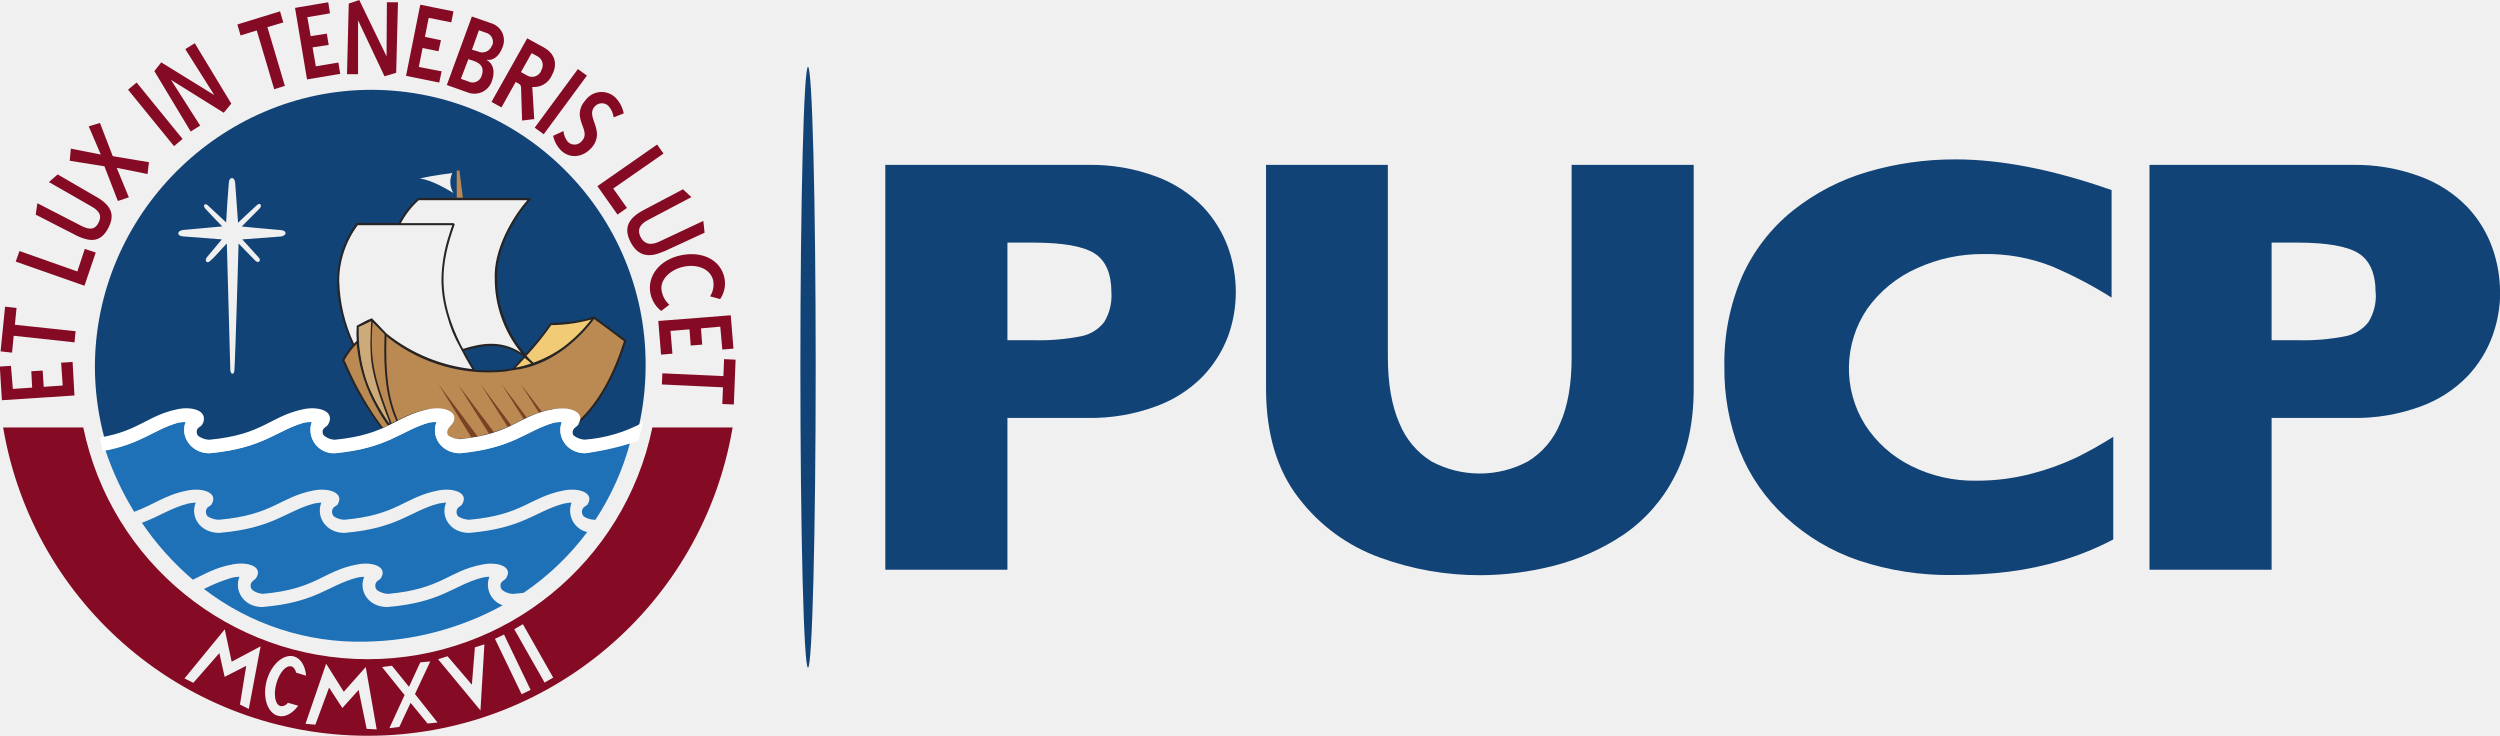
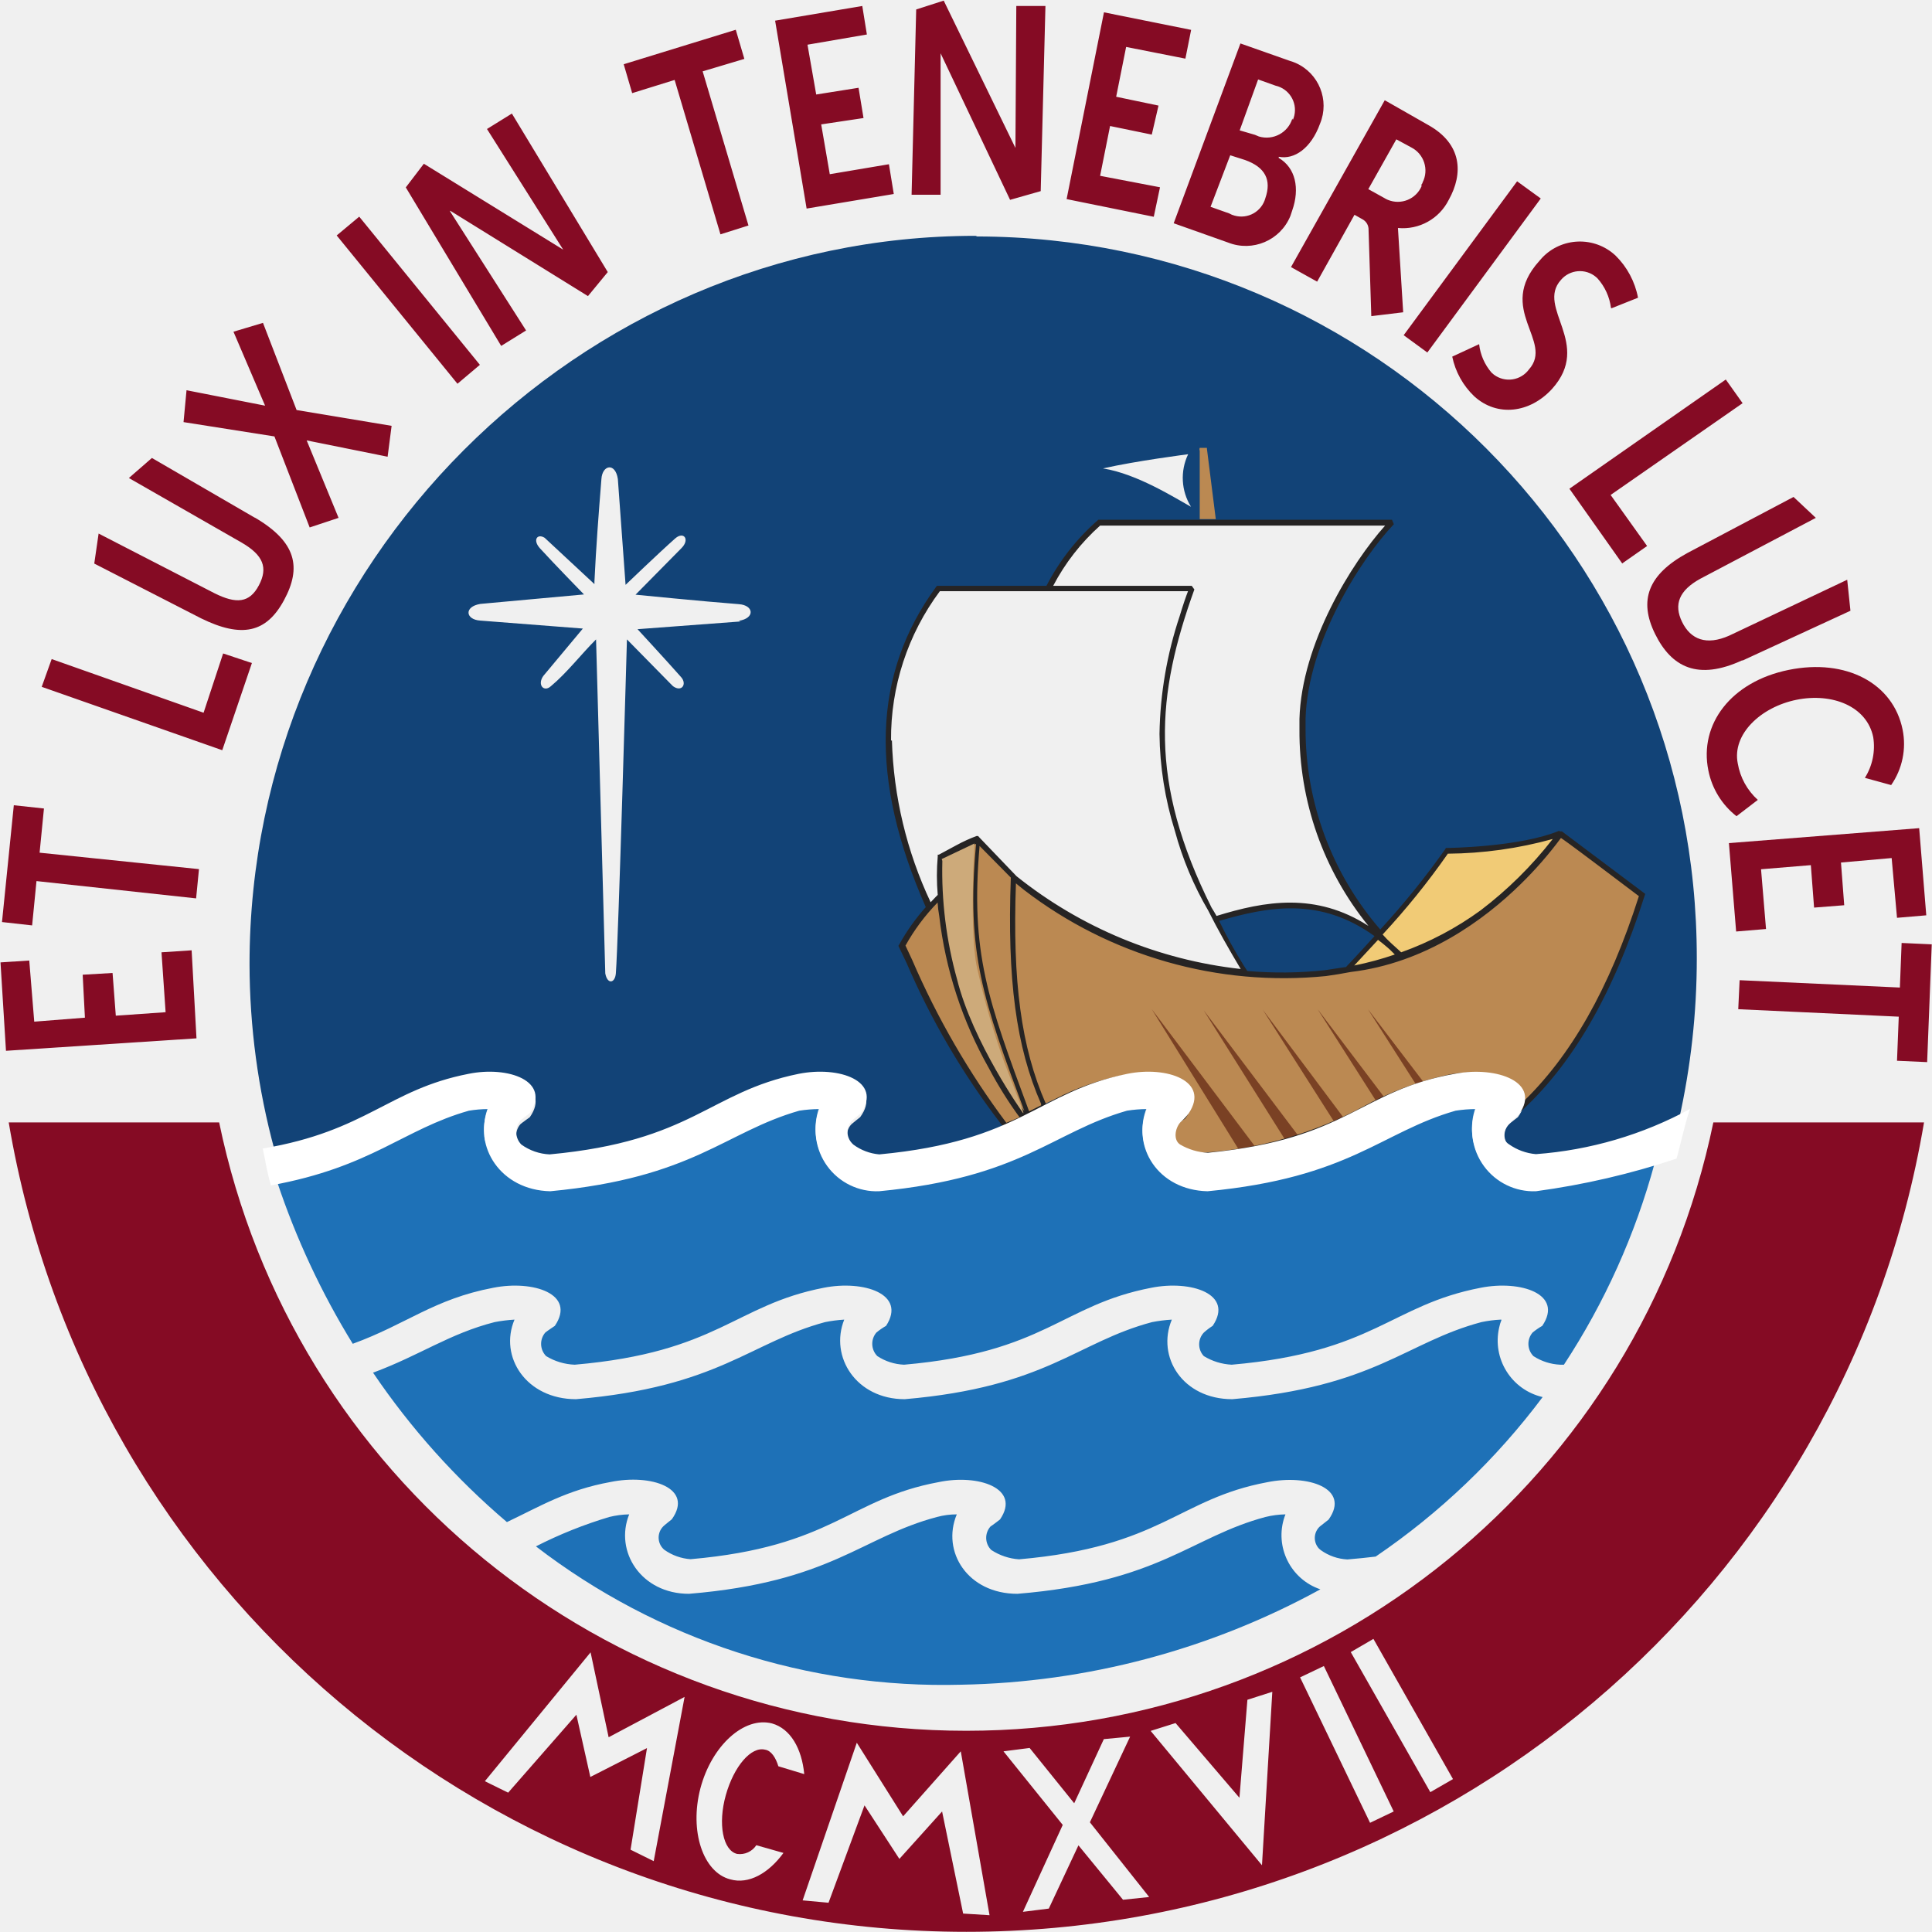
- <svg xmlns="http://www.w3.org/2000/svg" id="Capa_1" data-name="Capa 1" viewBox="0 0 527.16 155.06">
-   <path d="M79,19.46c-31.89,0-58.3,26.42-58.3,58.49a58,58,0,0,0,2,14.9c7.6-1.46,9.39-4.47,15.6-5.67,3.19-.62,6.65.57,4.91,3.06,0,0-.68.49-.75.56a1.37,1.37,0,0,0,.07,1.87,4.24,4.24,0,0,0,2.28.77c11.53-1,12.79-4.85,20-6.26,3.26-.62,6.74.57,4.93,3.06,0,0-.62.49-.69.56a1.25,1.25,0,0,0,.07,1.87,4.1,4.1,0,0,0,2.1.77c11.44-1,12.69-4.85,19.9-6.26,3.2-.62,6.66.57,5,3.06,0,0-.63.49-.77.56-.42.49-.49,1.52.07,1.87a4.4,4.4,0,0,0,2.22.77c11.46-1,12.68-4.85,19.93-6.26,3.28-.62,6.74.57,4.93,3.06,0,0-.64.49-.7.56a1.26,1.26,0,0,0,.06,1.87,4.27,4.27,0,0,0,2.16.77,33.62,33.62,0,0,0,11.38-3,59.1,59.1,0,0,0,1.43-12.93A57.92,57.92,0,0,0,79,19.46M60.05,50.38,51.77,51s2.38,2.58,3.5,3.85c.49.55.06,1.24-.65.73l-.25-.25L51,51.87s-.68,24.06-.89,26.82c-.07.82-.69.9-.85,0l-.74-26.82c-1.14,1.13-2.37,2.72-3.63,3.76-.56.51-1.11-.11-.61-.82L47.46,51l-8.23-.64c-1.2-.07-1.34-1.12,0-1.34l8.32-.76S45.15,45.8,44,44.54c-.59-.67-.19-1.19.39-.83l4,3.72,0-.22c.13-2.74.34-5.48.56-8.22.07-1.14,1.12-1.35,1.32,0l.62,8.5s2.72-2.61,4-3.74c.68-.58,1.18.1.49.79l-3.72,3.74s5.54.55,8.29.76c1.21.08,1.34,1.13,0,1.34M96.07,37a4.42,4.42,0,0,0,.23,4.22c-1.19-.69-4.31-2.64-7.07-3.08C91.9,37.53,96.07,37,96.07,37m16,39.25c-4.87-4.21-9.58-3.22-13.81-2l-.42-.69c.73,1.46,1.59,3,2.56,4.6l.27.41a34.6,34.6,0,0,1-18.52-7.55l-3-3.14c-1,.35-2,1-3,1.4a24.42,24.42,0,0,0,0,3.48l-.77.85c-2.8-6.2-6.21-16.55.64-25.88h8.84a17.82,17.82,0,0,1,4.07-5.29H112.4c-2.88,3-7,9.72-7.15,15.75a24.8,24.8,0,0,0,6.82,18,10,10,0,0,1,1.08,1s-.41-.33-1.08-1m59-61.57c-.89,0-1.61,28.36-1.61,63.34s.72,63.36,1.61,63.36,1.62-28.38,1.62-63.36-.72-63.34-1.62-63.34" transform="translate(-0.69 -0.52)" style="fill:#124377" />
-   <path d="M97,42.21h1.29l-.71-5.65s0-.05,0-.08H97a.37.37,0,0,0,0,.23ZM126,67.48C113.9,84.15,92.25,79.9,82.15,71.09l-3-3.14c-1,.35-2,1-3,1.4a21.1,21.1,0,0,0,0,4.16c0-.33-.07-.66-.1-1a17.09,17.09,0,0,0-3,3.93A69.77,69.77,0,0,0,81.5,90.9s.67-.24,1.22-.5l.12-.12c-.56-.75-1.08-1.51-1.55-2.27.42.64.87,1.29,1.35,1.94l.1.17a27.8,27.8,0,0,1,7.92-3c3.21-.63,6.7.57,5,3.08a9.22,9.22,0,0,1-.78.56c-.42.5-.49,1.54.07,1.88a4.5,4.5,0,0,0,2.24.77c11.52-1.05,12.78-4.88,20-6.29,3.08-.56,6.31.43,5.17,2.72,3.93-3.46,7.41-8.85,10.13-17.44-2.22-1.54-4.33-3.36-6.5-4.88" transform="translate(-0.69 -0.52)" style="fill:#bb8952" />
-   <path d="M100.27,93.06l1.26-.35L93.15,81.53Zm3.75-.75,1.06-.36L97.32,81.66Zm3.91-1.49.75-.37-6.61-8.83Zm3.4-1.62.68-.31-5.54-7.36Zm-.82-7.67,4.08,6.39.58-.28Z" transform="translate(-0.69 -0.52)" style="fill:#7a4124" />
-   <path d="M108.84,78.38s6-6.31,8-9.51c0,0,5.87-.06,9.11-1.39.5-.79-6.13,9.75-17.08,10.9" transform="translate(-0.69 -0.52)" style="fill:#f1cb76" />
-   <path d="M129.21,69.63l-3.12-2.34-.2,0,0-.06c-3.17,1.33-9,1.39-9,1.39h-.12l-.06.11a65.33,65.33,0,0,1-5.21,6.44,24.61,24.61,0,0,1-6-16.13c0-.27,0-.54,0-.81.19-6.16,4.45-12.84,7.09-15.61l-.15-.36H88.85l-.06.06a18.13,18.13,0,0,0-4.07,5.21H75.9l-.07.08c-5.11,7-5.38,15.4-.83,25.72a16.62,16.62,0,0,0-2.13,3l-.07.11.65,1.36A61,61,0,0,0,81,90.69l.38.5,1.72-1L83,90h0l.34-.11s0,0,0,0a27.2,27.2,0,0,1,7.4-2.58c2.15-.41,4.34,0,5,1a1.12,1.12,0,0,1,.2.63,1.93,1.93,0,0,1-.42,1.1c0,.06-.72.53-.72.53l0,0a1.78,1.78,0,0,0-.38,1.14.89.89,0,0,0,0,.28,1,1,0,0,0,.47.78l.1.07a4.5,4.5,0,0,0,2.25.73,31.7,31.7,0,0,0,13.17-3.74,25,25,0,0,1,6.9-2.55c2.14-.39,4.2,0,4.9.9a1.42,1.42,0,0,1,0,1.53l.34.25c4.33-3.86,7.66-9.59,10.18-17.54l.06-.15Zm-12.29-.55a32.81,32.81,0,0,0,8.43-1.18,31.17,31.17,0,0,1-5.79,5.73A25.14,25.14,0,0,1,113.18,77l-.78-.71q-.32-.32-.69-.75a58.79,58.79,0,0,0,5.21-6.45m-4.21,8.08a25.55,25.55,0,0,1-3.28.89L111.34,76c.26.19.51.4.78.63s.43.42.59.56m-4,1-1.65.25a32.18,32.18,0,0,1-6.21.06l-.27-.4c-.76-1.25-1.44-2.46-2-3.62,4-1.17,8.14-1.92,12.48,1.22-1.19,1.32-2.11,2.29-2.3,2.49M89,42.73h22.89c-2.69,3-6.71,9.48-6.88,15.53,0,.27,0,.55,0,.84a24.84,24.84,0,0,0,5.54,15.78c-4.23-2.72-8.32-2-12.2-.8-.14-.24-.26-.46-.4-.67-5.1-10.21-4.41-17.13-1.38-25.55l-.21-.29H85.23A17.28,17.28,0,0,1,89,42.73M72.21,60a19.84,19.84,0,0,1,3.92-12H96.06c-.15.38-.39,1.07-.66,2a31.13,31.13,0,0,0-1.62,9.46A26.82,26.82,0,0,0,95,67.23a27,27,0,0,0,2.64,6.43q1.11,2.22,2.6,4.68l0,0a34.93,34.93,0,0,1-18-7.45l-3-3.13-.09-.1-.12,0c-.27.1-.54.21-.8.33s-.57.27-.83.42L76,69.16l-.09,0,0,.14a19.76,19.76,0,0,0,0,3.09l-.15.15-.42.44a32.88,32.88,0,0,1-3.11-13m9.21,30.74a65,65,0,0,1-7.57-13.08l-.55-1.18A16.71,16.71,0,0,1,75.9,73c0,.34.08.7.13,1.08a32.55,32.55,0,0,0,4,12.25,33.3,33.3,0,0,0,2.45,3.92c-.33.15-.87.36-1.1.46M77.6,79.41a.87.87,0,0,0,0-.19c-.08-.25-.14-.49-.21-.72s-.13-.54-.21-.8a.47.47,0,0,0,0-.17,33.56,33.56,0,0,1-.75-4.78c0-.68,0-1.28,0-1.77,0-.74,0-1.26,0-1.48a9.45,9.45,0,0,0,1.4-.66c.39-.2.76-.38,1.16-.55-.81,8.79.58,12.59,3.88,21.47A34,34,0,0,1,77.6,79.41m5.67,10.42c-3.34-9-4.74-12.77-4-21.37L81.78,71c-.3,8.17.42,13.6,2.43,18.17l0,.12-1,.5m39.5-.73s0-.12,0-.18a1.58,1.58,0,0,0-.34-1c-.79-1.06-3-1.5-5.31-1.08a25.33,25.33,0,0,0-7,2.6,31.29,31.29,0,0,1-13,3.7,4,4,0,0,1-2-.67L95,92.4a.69.69,0,0,1-.25-.46,1.64,1.64,0,0,1,0-.22,1.52,1.52,0,0,1,.27-.86c.13-.08.78-.55.78-.55h0a2.51,2.51,0,0,0,.5-1.39,1.57,1.57,0,0,0-.26-.86c-.74-1.14-3.08-1.64-5.43-1.19a20.31,20.31,0,0,0-6,2.28c-2-4.56-2.69-9.84-2.42-17.72l.19.16.46.37a34.22,34.22,0,0,0,24.24,6.92q1-.14,2-.33c6.06-.71,10.73-4.19,13.65-7.06a29.74,29.74,0,0,0,3.23-3.7C126.31,68,129,70,129,70l3.26,2.46c-2.37,7.44-5.47,12.89-9.44,16.66" transform="translate(-0.69 -0.52)" style="fill:#262424" />
-   <path d="M103.88,122.14a6.76,6.76,0,0,0-1.6.21c-6,1.6-8.47,5.22-19.92,6.17-4,0-6.12-3.4-4.87-6.38a6.29,6.29,0,0,0-1.59.21c-6.06,1.6-8.48,5.22-19.92,6.17-3.84,0-6-3.4-4.8-6.38a6.76,6.76,0,0,0-1.6.21,35,35,0,0,0-5.89,2.36,53.73,53.73,0,0,0,34.17,11.11,62.31,62.31,0,0,0,28.83-7.66,4.59,4.59,0,0,1-2.81-6M124,96.07c-3.89-.09-6-3.6-4.84-6.62a10.83,10.83,0,0,0-1.61.15c-6,1.72-8.46,5.37-19.92,6.47-4-.09-6.12-3.6-4.87-6.62a10.11,10.11,0,0,0-1.6.15c-6,1.72-8.47,5.37-19.91,6.47a4.93,4.93,0,0,1-4.8-6.62,11,11,0,0,0-1.61.15c-6,1.72-8.47,5.37-20,6.47a5.2,5.2,0,0,1-5.15-3.75,1.44,1.44,0,0,1-.13-.69,4.58,4.58,0,0,1,.3-2.18,9.79,9.79,0,0,0-1.53.15C33.13,91.05,30.6,94,22.91,95.44a63.21,63.21,0,0,0,6.07,13c4.32-1.57,6.5-3.59,11.29-4.5,3.2-.63,6.67.5,4.94,3.06,0,0-.63.42-.77.54a1.41,1.41,0,0,0,.07,1.89,4.8,4.8,0,0,0,2.3.69c11.52-1,12.84-4.79,20-6.18,3.2-.63,6.67.5,5,3.06a5.59,5.59,0,0,0-.78.54,1.41,1.41,0,0,0,.08,1.89,4.21,4.21,0,0,0,2.15.69c11.39-1,12.63-4.79,19.86-6.18,3.18-.63,6.65.5,4.92,3.06a6.38,6.38,0,0,0-.71.54,1.38,1.38,0,0,0,0,1.89,4.89,4.89,0,0,0,2.24.69c11.46-1,12.77-4.79,20-6.18,3.2-.63,6.67.5,4.94,3.06a5.06,5.06,0,0,0-.78.54,1.41,1.41,0,0,0,.07,1.89,4.34,4.34,0,0,0,2.15.69l.3,0a56.22,56.22,0,0,0,7.29-16.2A61.08,61.08,0,0,1,124,96.07m-2.84,10.43a9.92,9.92,0,0,0-1.54.2c-6.06,1.61-8.54,5.21-20,6.19-4,0-6.11-3.41-4.86-6.39a12.34,12.34,0,0,0-1.59.2c-6.06,1.61-8.47,5.21-19.86,6.19-3.9,0-6.05-3.41-4.86-6.39a10.26,10.26,0,0,0-1.54.2c-6,1.61-8.53,5.21-20,6.19-4,0-6.2-3.41-4.94-6.39a11.1,11.1,0,0,0-1.6.2c-3.64.93-6,2.67-9.76,4.06a60,60,0,0,0,10.75,12c2.66-1.26,4.8-2.58,8.32-3.22,3.26-.67,6.72.49,4.92,3,0,0-.62.49-.68.56a1.28,1.28,0,0,0,.06,1.89,4.2,4.2,0,0,0,2.1.75c11.44-1,12.69-4.85,19.92-6.19,3.18-.67,6.65.49,4.93,3,0,0-.63.49-.76.56a1.38,1.38,0,0,0,.06,1.89,4.71,4.71,0,0,0,2.23.75c11.45-1,12.77-4.85,19.92-6.19,3.27-.67,6.73.49,4.94,3l-.71.56a1.25,1.25,0,0,0,.08,1.89,4.1,4.1,0,0,0,2.14.75c.81-.07,1.55-.14,2.27-.23a56.12,56.12,0,0,0,13.41-12.81,4.66,4.66,0,0,1-3.3-6.21" transform="translate(-0.69 -0.52)" style="fill:#1e71b7" />
-   <path d="M22.37,95.59c-.28-.93-.41-1.88-.62-2.81,8.4-1.42,10.07-4.74,16.53-6,3.19-.65,6.66.58,4.91,3.17,0,0-.67.5-.74.57a1.45,1.45,0,0,0,.07,1.94,4.19,4.19,0,0,0,2.27.79c11.53-1.07,12.78-5,20-6.47,3.26-.65,6.75.58,4.95,3.17,0,0-.63.5-.7.57a1.31,1.31,0,0,0,.07,1.94,4.06,4.06,0,0,0,2.09.79c11.44-1.07,12.69-5,19.91-6.47,3.19-.65,6.66.58,4.94,3.17a6.18,6.18,0,0,1-.69.74c-.42.5-.56,1.41,0,1.77a4.86,4.86,0,0,0,2.22.66C109,92,109.7,88.16,117.5,86.76c3.29-.6,6.88.69,5.07,3.26,0,0-.76.72-.81.79-.49.51-.59,1.27,0,1.63a4.41,4.41,0,0,0,2.16.79,30.55,30.55,0,0,0,12.48-3.69c-.16.1-1.07,4-1.11,3.95A61.65,61.65,0,0,1,124,96.11c-3.89-.09-6-3.61-4.84-6.6a10.81,10.81,0,0,0-1.61.13c-6,1.72-8.46,5.38-19.92,6.47-4-.09-6.12-3.61-4.87-6.6a10.16,10.16,0,0,0-1.6.13c-6,1.72-8.47,5.38-19.91,6.47a4.92,4.92,0,0,1-4.8-6.6,10.92,10.92,0,0,0-1.61.13c-6,1.72-8.47,5.38-20,6.47-4-.09-6.19-3.61-5-6.6a9.67,9.67,0,0,0-1.53.13c-5.27,1.49-7.78,4.52-15.91,6" transform="translate(-0.69 -0.52)" style="fill:#fff" />
-   <path d="M76.28,69.51l2.63-1.25s-.46,7.59.28,10.3a61.77,61.77,0,0,0,2.13,7.29c.94,2.49,1.78,4.48,1.46,4,0,0-4-5.61-5.27-10.69a32.62,32.62,0,0,1-1.18-9.5Z" transform="translate(-0.69 -0.52)" style="fill:#cdaa7a" />
-   <path d="M153,74.23l2.35-.2L154.78,67,139.5,68.2l.58,7.1,2.4-.2-.4-4.8,4-.33.26,3.41,2.42-.19-.26-3.43,4.07-.36Zm-.46-10.64a5.8,5.8,0,0,0,.91-4.45c-.75-3.72-4.52-5.74-9.15-4.8-4.48.92-7.21,4.36-6.45,8.08a6.23,6.23,0,0,0,2.26,3.67l1.71-1.31a5.18,5.18,0,0,1-1.61-2.93c-.47-2.34,1.85-4.53,4.72-5.11s5.65.52,6.16,3a4.68,4.68,0,0,1-.67,3.27Zm-11.95-10,8.67-4L149,47.1l-9.48,4.45c-1.83.81-3.09.31-3.78-1.1s-.24-2.54,1.48-3.48l9.26-4.88-1.77-1.66-8.52,4.5c-3.19,1.74-3.93,3.82-2.6,6.5s3.44,3.76,7,2.12M130,40.27,140.6,32.9,139.25,31l-12.59,8.77,4.24,6,2-1.4Zm.09-15,2.12-.84a6.44,6.44,0,0,0-1.8-3.38,4.19,4.19,0,0,0-6.13.43c-3.51,3.89,1.21,6.43-.84,8.71a2,2,0,0,1-3,.26,4.23,4.23,0,0,1-.94-2.29l-2.17,1a6.13,6.13,0,0,0,1.78,3.19c1.84,1.67,4.46,1.35,6.24-.59,3.28-3.64-1.3-6.52.72-8.76a2,2,0,0,1,2.93-.13,4.47,4.47,0,0,1,1.09,2.39m-14.75,3.57,9.11-12.37-1.9-1.38-9.11,12.36ZM117,16.53c1.19-2.13,1.06-4.49-1.63-6L111.86,8.6,104.33,22l2.1,1.17,3-5.37.64.36a.91.91,0,0,1,.49.86l.22,6.92,2.56-.31-.41-6.77A4.1,4.1,0,0,0,117,16.53m-2.18-1.1a2.08,2.08,0,0,1-3,1l-1.28-.71,2.25-4,1.2.65a2.09,2.09,0,0,1,.81,3m-11.44-2.25c1.23.25,2.6-.68,3.3-2.65a3.75,3.75,0,0,0-2.42-5.06L100.19,4,94.91,18.45,99.28,20a3.87,3.87,0,0,0,5.19-2.58c.62-1.76.27-3.43-1.09-4.22Zm-2.71.26c1.63.58,2.14,1.61,1.62,3.07a2,2,0,0,1-2.9,1.22l-1.5-.53L99.45,13Zm3.79-3.33a2.15,2.15,0,0,1-3,1.31L100.21,11l1.47-4.1,1.4.5a2,2,0,0,1,1.39,2.76M95.85,5.23l.46-2.31-7-1.41-3,15,7,1.42.5-2.37L89,14.64l.8-4,3.35.69L93.67,9l-3.38-.71.8-4ZM84.23,15.87,84.61,1l-2.34,0L82.2,12.4h0L76.44.52l-2.21.76-.37,14.88,2.33,0,0-11.36,0,0,5.58,11.81Zm-18.8,1.4,7-1.17-.39-2.39-4.75.8-.69-4L70,10l-.4-2.39-3.4.54-.7-4,4.77-.82L69.9,1l-7,1.18Zm-4.67,1.36L57.08,6.25l3.35-1-.69-2.34-9,2.77L51.42,8l3.41-1.06,3.68,12.4ZM47.87,24.3l1.59-1.93L41.76,9.64l-2,1.24,6.12,9.69h0l-11.19-6.9-1.45,1.85L40.9,28.25l2-1.24L36.8,17.45v-.06Zm-8.68,5.52L29.5,17.92l-1.81,1.51,9.7,11.91Zm-7.09,4.9-7.63-1.27-2.7-7-2.37.71,2.54,5.94-6.31-1.24-.24,2.56,7.32,1.17,2.83,7.31,2.32-.77L25.3,35.91l6.5,1.31Zm-11,7.37L12.85,37.3,11,38.91l9.08,5.2c1.71,1,2.11,2,1.36,3.42s-1.81,1.51-3.57.63l-9.3-4.79-.35,2.41,8.58,4.4c3.26,1.6,5.24,1.17,6.66-1.46s1-4.67-2.34-6.63M17,57.76,4.8,53.45,4,55.68,18.5,60.77l2.38-7L18.57,53ZM4.18,65.45l-2.42-.26L.81,74.61l2.42.27.35-3.56L16.4,72.71l.23-2.35L3.83,69ZM3,77.66l-2.35.15.44,7.1,15.3-1L16,76.84,13.58,77l.33,4.81-4,.28-.22-3.43-2.4.14.18,3.45-4.07.28Zm15.21,13H1.35a78,78,0,0,0,153.82,0H138.25a61.27,61.27,0,0,1-120,0m97.27,53.79-6.39-11.25,1.82-1.06,6.39,11.26Zm-10.46-9.22,1.91-.91L112.58,146l-1.9.91Zm-12,4.3,2-.63,5.13,6,.64-7.87,2-.64L102,150.32ZM86,147.08l-4.76-5.91,2.1-.27,3.59,4.44,2.38-5.15,2.11-.2-3.23,6.88,4.76,6-2.1.22-3.58-4.37-2.38,5.08-2.09.26Zm-20.89,6.06,4.35-12.66,3.72,5.91,4.63-5.22,2.31,13.16L78,154.2,76.31,146l-3.43,3.81-2.8-4.3-2.89,7.82Zm-8.21-9c.91-3.44,3.52-5.79,5.75-5.21,1.48.42,2.39,2,2.59,4.07l-2.08-.63c-.21-.7-.58-1.26-1.06-1.33-1.12-.29-2.51,1.33-3.15,3.65s-.23,4.45.9,4.72a1.57,1.57,0,0,0,1.54-.7l2.18.62c-1.19,1.63-2.79,2.55-4.28,2.12-2.17-.56-3.29-3.86-2.39-7.31m-17.31-.56,8.49-10.35,1.46,6.82,6.1-3.24L53.15,150l-1.86-.92,1.32-8.16-4.55,2.32-1.12-5-5.48,6.26ZM153,85.71l2.43.11.37-9.46-2.43-.11-.14,3.58-12.87-.59-.11,2.35,12.89.6Z" transform="translate(-0.69 -0.52)" style="fill:#850b24" />
-   <path d="M235.05,62.27q0-6.09-3.61-8.34c-2.4-1.51-6.69-2.25-12.9-2.25h-5.42V72.26h5.54a45.62,45.62,0,0,0,9.85-.81,8.13,8.13,0,0,0,5-3,10.69,10.69,0,0,0,1.54-6.23m26.23-.12a27.35,27.35,0,0,1-1.62,9.28,25.13,25.13,0,0,1-5.26,8.42,26.37,26.37,0,0,1-9.84,6.36A39.71,39.71,0,0,1,230,88.65H213.12v32H187.37V35.29H230a39.07,39.07,0,0,1,14.56,2.48,26.68,26.68,0,0,1,9.84,6.4,25.1,25.1,0,0,1,5.26,8.56,28.28,28.28,0,0,1,1.62,9.42" transform="translate(-0.69 -0.52)" style="fill:#124377" />
-   <path d="M357.83,82.42q0,11-4.09,18.7a33,33,0,0,1-10.84,12.23,47.24,47.24,0,0,1-14.55,6.46,63.22,63.22,0,0,1-15.54,2,61.19,61.19,0,0,1-21.09-3.7,37.5,37.5,0,0,1-17.17-12.56q-6.89-8.85-6.9-23.09V35.29h25.69V75.77q0,8.43,2.43,14a17,17,0,0,0,6.78,8.06,21.55,21.55,0,0,0,20.3,0,16.71,16.71,0,0,0,6.8-8c1.63-3.66,2.44-8.28,2.44-13.92V35.29h25.74Z" transform="translate(-0.69 -0.52)" style="fill:#124377" />
-   <path d="M446.3,114.27a61.14,61.14,0,0,1-10.84,4.43,69.36,69.36,0,0,1-11.18,2.37,94.06,94.06,0,0,1-11.67.7,60.23,60.23,0,0,1-20-3.07,43.16,43.16,0,0,1-15.34-9.1,38.14,38.14,0,0,1-9.73-14,46.8,46.8,0,0,1-3.24-17.66,45.86,45.86,0,0,1,3.81-19.31,37.28,37.28,0,0,1,10.69-13.75,45.88,45.88,0,0,1,15.66-8.11A64.83,64.83,0,0,1,413,34.13q14.53,0,32.95,6.47V63.27A89.51,89.51,0,0,0,433.4,56.7a37.39,37.39,0,0,0-14.57-2.61,33,33,0,0,0-13.93,3,25.64,25.64,0,0,0-10.4,8.43A22.41,22.41,0,0,0,394,90.15a24.48,24.48,0,0,0,9.58,8.57,29.63,29.63,0,0,0,13.83,3.16,45.32,45.32,0,0,0,11.76-1.5A53.24,53.24,0,0,0,438.51,97a83.33,83.33,0,0,0,7.79-4.37Z" transform="translate(-0.69 -0.52)" style="fill:#124377" />
-   <path d="M501.62,62.27c0-4.06-1.21-6.84-3.6-8.34s-6.72-2.25-12.92-2.25h-5.41V72.26h5.54a46,46,0,0,0,9.87-.81,8.1,8.1,0,0,0,5-3,10.54,10.54,0,0,0,1.55-6.23m26.24-.12a27.13,27.13,0,0,1-1.64,9.28A24.51,24.51,0,0,1,521,79.85a26.13,26.13,0,0,1-9.84,6.36,39.6,39.6,0,0,1-14.56,2.44H479.69v32H453.94V35.29h42.62a39,39,0,0,1,14.56,2.48,26.43,26.43,0,0,1,9.84,6.4,24.49,24.49,0,0,1,5.26,8.56,28.05,28.05,0,0,1,1.64,9.42" transform="translate(-0.69 -0.52)" style="fill:#124377" />
+ <svg xmlns="http://www.w3.org/2000/svg" id="Capa_1" data-name="Capa 1" viewBox="0 0 155.15 155.16">
+   <path d="M78.31,18.89C46.42,18.89,20,45.31,20,77.38a57.28,57.28,0,0,0,2,14.9c7.6-1.46,9.39-4.47,15.6-5.67,3.19-.62,6.65.57,4.91,3.06,0,0-.68.49-.75.56a1.35,1.35,0,0,0,.07,1.87,4.21,4.21,0,0,0,2.28.77c11.53-1,12.79-4.85,20-6.26,3.26-.62,6.74.57,4.93,3.06,0,0-.62.49-.69.56a1.26,1.26,0,0,0,0,1.77l.12.1a4.07,4.07,0,0,0,2.09.77c11.45-1,12.7-4.85,19.91-6.26,3.19-.62,6.66.57,5,3.06,0,0-.62.49-.76.56-.42.49-.49,1.52.07,1.87a4.39,4.39,0,0,0,2.22.77c11.46-1,12.68-4.85,19.93-6.26,3.28-.62,6.74.57,4.93,3.06,0,0-.64.49-.7.56a1.25,1.25,0,0,0,0,1.78l.1.09a4.18,4.18,0,0,0,2.16.77,33.6,33.6,0,0,0,11.38-3,59.16,59.16,0,0,0,1.43-12.93,57.92,57.92,0,0,0-57.79-58h0m-19,30.92-8.28.62s2.38,2.58,3.5,3.85c.49.55.06,1.24-.65.73l-.25-.25L50.31,51.3s-.68,24.06-.89,26.82c-.07.82-.69.9-.85,0L47.83,51.3c-1.14,1.13-2.37,2.72-3.63,3.76-.56.51-1.11-.11-.61-.82l3.18-3.81-8.23-.64c-1.2-.07-1.34-1.12,0-1.34l8.32-.76s-2.4-2.46-3.55-3.72c-.59-.67-.19-1.19.39-.83l4,3.72v-.22c.13-2.74.34-5.48.56-8.22.07-1.14,1.12-1.35,1.32,0l.62,8.5s2.72-2.61,4-3.74c.68-.58,1.18.1.49.79L51,47.71s5.54.55,8.29.76c1.21.08,1.34,1.13,0,1.34M95.38,36.43a4.4,4.4,0,0,0,.23,4.22C94.42,40,91.3,38,88.54,37.57c2.67-.61,6.84-1.14,6.84-1.14m16,39.25c-4.87-4.21-9.58-3.22-13.81-2L97.15,73c.73,1.46,1.59,3,2.56,4.6L100,78a34.59,34.59,0,0,1-18.53-7.55l-3-3.14c-1,.35-2,1-3,1.4a25.26,25.26,0,0,0,0,3.48l-.76.85c-2.81-6.2-6.21-16.55.64-25.88h8.84a17.79,17.79,0,0,1,4.07-5.29h23.47c-2.88,3-7,9.72-7.15,15.75a24.76,24.76,0,0,0,6.82,18,11.32,11.32,0,0,1,1.08,1s-.41-.33-1.08-1" transform="translate(0.04 0.05)" style="fill:#124377" />
+   <path d="M96.31,41.64H97.6L96.89,36v-.08h-.58a.3.3,0,0,0,0,.23Zm29,25.27c-12.1,16.67-33.75,12.42-43.85,3.61l-3-3.14c-1,.35-2,1-3,1.4a20.65,20.65,0,0,0,0,4.16c0-.33-.07-.66-.1-1a16.86,16.86,0,0,0-3,3.93,69.35,69.35,0,0,0,8.45,14.46s.67-.24,1.22-.5l.12-.12c-.56-.75-1.08-1.51-1.55-2.27.42.64.87,1.29,1.35,1.94l.1.17a27.73,27.73,0,0,1,7.92-3c3.21-.63,6.69.57,5,3.08-.26.2-.52.39-.78.56-.42.5-.49,1.54.07,1.88a4.46,4.46,0,0,0,2.24.77c11.51-1,12.77-4.88,20-6.29,3.08-.56,6.3.43,5.16,2.72,3.93-3.46,7.41-8.85,10.13-17.44-2.22-1.54-4.33-3.36-6.5-4.88" transform="translate(0.04 0.05)" style="fill:#bb8952" />
+   <path d="M99.58,92.49l1.26-.35L92.46,81Zm3.75-.75,1.06-.36L96.63,81.09Zm3.91-1.49.75-.37-6.61-8.83Zm3.4-1.62.68-.31L105.78,81ZM109.82,81l4.08,6.39.58-.28Z" transform="translate(0.04 0.05)" style="fill:#7a4124" />
+   <path d="M108.15,77.81s6-6.31,8-9.51c0,0,5.87-.06,9.11-1.39.5-.79-6.13,9.75-17.08,10.9" transform="translate(0.04 0.05)" style="fill:#f1cb76" />
+   <path d="M128.52,69.06l-3.12-2.34h-.2v-.06c-3.17,1.33-9,1.39-9,1.39h-.12l-.06.11a64.57,64.57,0,0,1-5.21,6.44,24.58,24.58,0,0,1-6-16.13v-.81c.19-6.16,4.45-12.84,7.09-15.61l-.15-.36H88.16l-.06.06A17.92,17.92,0,0,0,84,47H75.21l-.07.08c-5.11,7-5.38,15.4-.83,25.72a16.5,16.5,0,0,0-2.13,3l-.07.11.65,1.36a60.38,60.38,0,0,0,7.55,12.89l.38.5,1.72-1-.1-.19h0l.34-.11h0a27.22,27.22,0,0,1,7.4-2.58c2.15-.41,4.34,0,5,1a1.3,1.3,0,0,1,.2.63,2,2,0,0,1-.42,1.1,5.52,5.52,0,0,1-.72.53h0a1.76,1.76,0,0,0-.38,1.14.66.66,0,0,0,0,.28,1,1,0,0,0,.47.78l.1.07a4.48,4.48,0,0,0,2.25.73,31.7,31.7,0,0,0,13.17-3.74,25.24,25.24,0,0,1,6.9-2.55c2.14-.39,4.2,0,4.9.9a1.45,1.45,0,0,1,0,1.53l.34.25c4.33-3.86,7.65-9.59,10.18-17.54l.05-.15Zm-12.29-.55a32.54,32.54,0,0,0,8.43-1.18,31.41,31.41,0,0,1-5.79,5.73,25.17,25.17,0,0,1-6.38,3.37l-.78-.71A8.76,8.76,0,0,1,111,75a60,60,0,0,0,5.21-6.45M112,76.6a25.26,25.26,0,0,1-3.28.89l1.91-2.06c.26.19.51.4.78.63s.43.42.58.56m-4,1-1.65.25a32.21,32.21,0,0,1-6.21.06l-.26-.4a38.24,38.24,0,0,1-2-3.62c4-1.17,8.13-1.92,12.48,1.22-1.19,1.32-2.11,2.29-2.3,2.49M88.31,42.16H111.2c-2.69,3-6.71,9.48-6.88,15.53v.84a24.77,24.77,0,0,0,5.54,15.78c-4.23-2.72-8.32-2-12.2-.8-.14-.24-.26-.46-.4-.67-5.1-10.21-4.41-17.13-1.38-25.55L95.67,47H84.54a17.19,17.19,0,0,1,3.77-4.84M71.52,59.43a19.8,19.8,0,0,1,3.92-12H95.37c-.15.38-.39,1.07-.67,2a31.36,31.36,0,0,0-1.62,9.46,27,27,0,0,0,1.23,7.77A26.32,26.32,0,0,0,97,73.09c.74,1.48,1.6,3,2.6,4.68h0a34.94,34.94,0,0,1-18-7.45l-3-3.13-.09-.1h-.12c-.27.1-.54.21-.8.33s-.57.27-.84.42l-1.39.75h-.09v.14a17.72,17.72,0,0,0,0,3.09l-.15.15-.42.44a32.7,32.7,0,0,1-3.11-13m9.21,30.74a64.36,64.36,0,0,1-7.57-13.08l-.55-1.18a16.41,16.41,0,0,1,2.58-3.46,8.79,8.79,0,0,0,.13,1.08,32.44,32.44,0,0,0,4,12.25,32.5,32.5,0,0,0,2.45,3.92l-1.1.46m-3.78-11.3v-.19c-.08-.25-.14-.49-.21-.72s-.13-.54-.21-.8a.49.49,0,0,0,0-.17,32.12,32.12,0,0,1-.75-4.78V68.93a9.39,9.39,0,0,0,1.4-.66c.39-.2.76-.38,1.16-.55-.81,8.79.58,12.59,3.88,21.47a33.88,33.88,0,0,1-5.27-10.35m5.67,10.42c-3.34-9-4.74-12.77-4-21.37l2.51,2.54c-.3,8.17.42,13.6,2.43,18.17v.12l-1,.5m39.5-.73v-.18a1.65,1.65,0,0,0-.34-1c-.79-1.06-3-1.5-5.31-1.08a25.35,25.35,0,0,0-7,2.6,31.24,31.24,0,0,1-13,3.7,4,4,0,0,1-2-.67l-.06,0a.61.61,0,0,1-.25-.46.81.81,0,0,1,0-.22,1.46,1.46,0,0,1,.27-.86l.78-.55h0a2.58,2.58,0,0,0,.5-1.39,1.68,1.68,0,0,0-.27-.86c-.73-1.14-3.08-1.64-5.43-1.19a20.6,20.6,0,0,0-6,2.28c-2-4.56-2.69-9.84-2.41-17.72l.19.16.46.37a34.2,34.2,0,0,0,24.24,6.92c.66-.09,1.33-.2,2-.33,6-.71,10.73-4.19,13.65-7.06a30.8,30.8,0,0,0,3.23-3.7c.35.21,3,2.21,3,2.21l3.26,2.46c-2.37,7.44-5.48,12.89-9.45,16.66" transform="translate(0.04 0.05)" style="fill:#262424" />
+   <path d="M103.19,121.57a7.16,7.16,0,0,0-1.6.21c-6,1.6-8.47,5.22-19.92,6.17-4,0-6.12-3.4-4.87-6.38a6,6,0,0,0-1.59.21c-6.06,1.6-8.48,5.22-19.92,6.17-3.84,0-6-3.4-4.8-6.38a7.16,7.16,0,0,0-1.6.21A35,35,0,0,0,43,124.14a53.67,53.67,0,0,0,34.17,11.11A62.33,62.33,0,0,0,106,127.59a4.59,4.59,0,0,1-2.88-5.82,1.34,1.34,0,0,1,.07-.18M123.31,95.5a4.94,4.94,0,0,1-4.84-6.62,10.83,10.83,0,0,0-1.61.15c-6,1.72-8.46,5.37-19.92,6.47-4-.09-6.12-3.6-4.87-6.62a10.58,10.58,0,0,0-1.6.15c-6,1.72-8.47,5.37-19.91,6.47a4.92,4.92,0,0,1-4.8-6.62,10.83,10.83,0,0,0-1.61.15c-6,1.72-8.47,5.37-20,6.47A5.19,5.19,0,0,1,39,91.75a1.47,1.47,0,0,1-.14-.69,4.76,4.76,0,0,1,.3-2.18,9.66,9.66,0,0,0-1.52.15c-5.2,1.45-7.73,4.4-15.42,5.84a62.54,62.54,0,0,0,6.07,13c4.32-1.57,6.5-3.59,11.29-4.5,3.2-.63,6.67.5,4.94,3.06,0,0-.63.42-.77.54a1.4,1.4,0,0,0,.07,1.89,4.75,4.75,0,0,0,2.3.69c11.52-1,12.84-4.79,20-6.18,3.2-.63,6.67.5,5,3.06a5.4,5.4,0,0,0-.78.54,1.4,1.4,0,0,0,.08,1.89,4.21,4.21,0,0,0,2.15.69c11.39-1,12.63-4.79,19.86-6.18,3.18-.63,6.65.5,4.92,3.06a5.31,5.31,0,0,0-.71.54,1.38,1.38,0,0,0,0,1.89,4.75,4.75,0,0,0,2.24.69c11.46-1,12.77-4.79,20-6.18,3.2-.63,6.67.5,4.94,3.06a5.4,5.4,0,0,0-.78.54,1.4,1.4,0,0,0,.07,1.89,4.31,4.31,0,0,0,2.15.69h.3a56.44,56.44,0,0,0,7.29-16.2,61.2,61.2,0,0,1-9.54,2.15m-2.84,10.43a9.83,9.83,0,0,0-1.54.2c-6.06,1.61-8.54,5.21-20,6.19-4,0-6.11-3.41-4.86-6.39a11.91,11.91,0,0,0-1.59.2c-6.06,1.61-8.47,5.21-19.86,6.19-3.9,0-6.05-3.41-4.86-6.39a11.18,11.18,0,0,0-1.54.2c-6,1.61-8.53,5.21-20,6.19-4,0-6.2-3.41-4.94-6.39a12.06,12.06,0,0,0-1.6.2c-3.64.93-6,2.67-9.76,4.06a59.57,59.57,0,0,0,10.75,12c2.66-1.26,4.8-2.58,8.32-3.22,3.26-.67,6.72.49,4.92,3,0,0-.62.49-.68.56a1.28,1.28,0,0,0,0,1.81l.09.08a4.14,4.14,0,0,0,2.1.75c11.44-1,12.69-4.85,19.92-6.19,3.18-.67,6.65.49,4.93,3,0,0-.63.49-.76.56a1.37,1.37,0,0,0,.06,1.89,4.63,4.63,0,0,0,2.23.75c11.45-1,12.77-4.85,19.92-6.19,3.27-.67,6.73.49,4.94,3l-.71.56a1.25,1.25,0,0,0-.06,1.77l.14.12a4,4,0,0,0,2.14.75c.81-.07,1.55-.14,2.27-.23a56.27,56.27,0,0,0,13.41-12.81,4.66,4.66,0,0,1-3.49-5.59,3.41,3.41,0,0,1,.19-.62" transform="translate(0.04 0.05)" style="fill:#1e71b7" />
+   <path d="M21.68,95c-.28-.93-.41-1.88-.62-2.81,8.4-1.42,10.07-4.74,16.53-6,3.19-.65,6.66.58,4.91,3.17,0,0-.67.5-.74.57a1.44,1.44,0,0,0,.07,1.94,4.2,4.2,0,0,0,2.27.79c11.53-1.07,12.78-5,20-6.47,3.27-.65,6.75.58,5,3.17,0,0-.63.5-.7.57a1.32,1.32,0,0,0,0,1.85l.09.09a4.09,4.09,0,0,0,2.09.79c11.44-1.07,12.69-5,19.91-6.47,3.19-.65,6.66.58,4.94,3.17a5.36,5.36,0,0,1-.69.74c-.42.5-.56,1.41,0,1.77a4.86,4.86,0,0,0,2.22.66c11.43-1.12,12.13-5,19.93-6.36,3.29-.6,6.88.69,5.07,3.26,0,0-.76.72-.81.79-.49.51-.59,1.27,0,1.63a4.39,4.39,0,0,0,2.16.79A30.64,30.64,0,0,0,135.71,89c-.16.1-1.07,4-1.11,4a61.85,61.85,0,0,1-11.29,2.62,4.94,4.94,0,0,1-4.84-6.6,10.81,10.81,0,0,0-1.61.13c-6,1.72-8.46,5.38-19.92,6.47-4-.09-6.12-3.61-4.87-6.6a10.57,10.57,0,0,0-1.6.13c-6,1.72-8.47,5.38-19.91,6.47a4.91,4.91,0,0,1-4.8-6.6,10.81,10.81,0,0,0-1.61.13c-6,1.72-8.47,5.38-20,6.47-4-.09-6.19-3.61-5-6.6a9.67,9.67,0,0,0-1.53.13c-5.27,1.49-7.78,4.52-15.91,6" transform="translate(0.04 0.05)" style="fill:#fff" />
+   <path d="M75.59,68.94l2.63-1.25s-.46,7.59.28,10.3a61.4,61.4,0,0,0,2.12,7.29c.95,2.49,1.78,4.48,1.46,4,0,0-4-5.61-5.26-10.69a32.41,32.41,0,0,1-1.18-9.5Z" transform="translate(0.04 0.05)" style="fill:#cdaa7a" />
+   <path d="M152.31,73.66l2.35-.2-.57-7-15.28,1.2.58,7.1,2.4-.2-.4-4.8,4-.33.26,3.41,2.42-.19-.26-3.43,4.07-.36ZM151.84,63a5.8,5.8,0,0,0,.92-4.45c-.75-3.72-4.53-5.74-9.15-4.8s-7.21,4.36-6.45,8.08a6.19,6.19,0,0,0,2.26,3.67l1.71-1.31a5.1,5.1,0,0,1-1.61-2.93c-.47-2.34,1.85-4.53,4.72-5.11s5.65.52,6.16,3a4.75,4.75,0,0,1-.67,3.27ZM139.9,53l8.67-4-.26-2.49L138.83,51c-1.83.81-3.09.31-3.78-1.1s-.24-2.54,1.48-3.48l9.26-4.88L144,39.86l-8.52,4.5c-3.19,1.74-3.92,3.82-2.6,6.5s3.44,3.76,7,2.12M129.31,39.7l10.6-7.37-1.35-1.9L126,39.2l4.24,6,2-1.4Zm.09-15,2.11-.84a6.43,6.43,0,0,0-1.8-3.38,4.19,4.19,0,0,0-5.92.19l-.21.24c-3.51,3.89,1.21,6.43-.83,8.71a2,2,0,0,1-2.8.43l-.2-.17a4.21,4.21,0,0,1-1-2.29l-2.16,1a6.11,6.11,0,0,0,1.77,3.19c1.84,1.67,4.46,1.35,6.24-.59,3.28-3.64-1.3-6.52.72-8.76a2,2,0,0,1,2.82-.23l.11.1a4.38,4.38,0,0,1,1.09,2.39m-14.75,3.57,9.11-12.37-1.9-1.38-9.11,12.36ZM116.31,16c1.19-2.13,1.06-4.49-1.63-6L111.17,8l-7.53,13.4,2.1,1.17,3-5.37.64.36a.93.93,0,0,1,.49.86l.22,6.92,2.56-.31-.42-6.77A4.12,4.12,0,0,0,116.31,16m-2.18-1.1A2.08,2.08,0,0,1,111.42,16a1.59,1.59,0,0,1-.29-.15l-1.28-.71,2.25-4,1.2.65a2.09,2.09,0,0,1,.91,2.81c0,.07-.07.13-.1.19m-11.45-2.25c1.24.25,2.6-.68,3.31-2.65A3.76,3.76,0,0,0,104,5a3.52,3.52,0,0,0-.42-.15l-4-1.41L94.22,17.88l4.37,1.55a3.87,3.87,0,0,0,5-2.13l.15-.45c.62-1.76.27-3.43-1.09-4.22Zm-2.71.26c1.63.58,2.14,1.61,1.63,3.07a2,2,0,0,1-2.46,1.4,1.57,1.57,0,0,1-.44-.18l-1.5-.53,1.58-4.14Zm3.8-3.33a2.16,2.16,0,0,1-2.69,1.44l-.31-.13-1.23-.36L101,6.33l1.4.5a2,2,0,0,1,1.51,2.39,2.29,2.29,0,0,1-.12.37M95.16,4.66l.46-2.31-7-1.41-3,15,7,1.42.5-2.37-4.81-.92.8-4,3.35.69L93,8.43,89.6,7.72l.8-4ZM83.54,15.3,83.92.43H81.58l-.07,11.4h0L75.75,0,73.54.71l-.37,14.88H75.5V4.23h0L81.08,16Zm-18.8,1.4,7-1.17-.39-2.39-4.75.8-.69-4,3.4-.51L68.91,7l-3.4.54-.7-4,4.77-.82L69.21.43l-7,1.18Zm-4.67,1.36L56.39,5.68l3.35-1-.69-2.34-9,2.77.68,2.32,3.41-1.06,3.68,12.4ZM47.18,23.73l1.59-1.93L41.07,9.07l-2,1.24L45.19,20h0L34,13.1,32.55,15l7.66,12.73,2-1.24-6.1-9.56v-.06ZM38.5,29.25l-9.69-11.9L27,18.86l9.7,11.91Zm-7.09,4.9-7.63-1.27-2.7-7-2.37.71,2.54,5.94-6.31-1.24-.24,2.56L22,35l2.83,7.31,2.32-.77-2.56-6.22,6.5,1.31Zm-11,7.37-8.25-4.79-1.85,1.61,9.08,5.2c1.71,1,2.11,2,1.36,3.42s-1.81,1.51-3.57.63L7.88,42.8l-.35,2.41,8.58,4.4c3.26,1.6,5.24,1.17,6.66-1.46s1-4.67-2.34-6.63M16.31,57.19,4.11,52.88l-.8,2.23,14.5,5.09,2.38-7-2.31-.77ZM3.49,64.88l-2.42-.26L.12,74l2.42.27.35-3.56,12.82,1.39.23-2.35L3.14,68.43ZM2.31,77.09,0,77.24l.44,7.1,15.3-1-.39-7.07-2.42.16.33,4.81-4,.28L9,78.09l-2.4.14.18,3.45L2.71,82Zm15.21,13H.66a78,78,0,0,0,153.82,0H137.56a61.27,61.27,0,0,1-120,0m97.27,53.79-6.39-11.25,1.82-1.06,6.39,11.26Zm-10.46-9.22,1.91-.91,5.61,11.68-1.9.91Zm-12,4.3,2-.63,5.13,6,.64-7.87,2-.64-.83,13.93Zm-7.06,7.55-4.76-5.91,2.1-.27,3.58,4.44,2.38-5.15,2.11-.2-3.23,6.88,4.76,6-2.1.22-3.58-4.37-2.38,5.08-2.08.26Zm-20.89,6.06,4.35-12.66,3.72,5.91,4.63-5.22,2.31,13.16-2.12-.13-1.69-8.2-3.43,3.81-2.8-4.3-2.89,7.82Zm-8.21-9c.91-3.44,3.52-5.79,5.75-5.21,1.48.42,2.39,2,2.59,4.07l-2.08-.63c-.21-.7-.58-1.26-1.06-1.33-1.12-.29-2.51,1.33-3.16,3.65s-.23,4.45.91,4.72a1.58,1.58,0,0,0,1.54-.7l2.18.62c-1.19,1.63-2.79,2.55-4.28,2.12-2.17-.56-3.29-3.86-2.39-7.31M38.9,143l8.49-10.35,1.45,6.82,6.1-3.24-2.48,13.19-1.86-.92,1.32-8.16-4.55,2.32-1.12-5-5.48,6.26ZM152.31,85.14l2.42.11.37-9.46-2.42-.11-.14,3.58-12.87-.59L139.56,81l12.89.6Z" transform="translate(0.04 0.05)" style="fill:#850b24" />
</svg>
